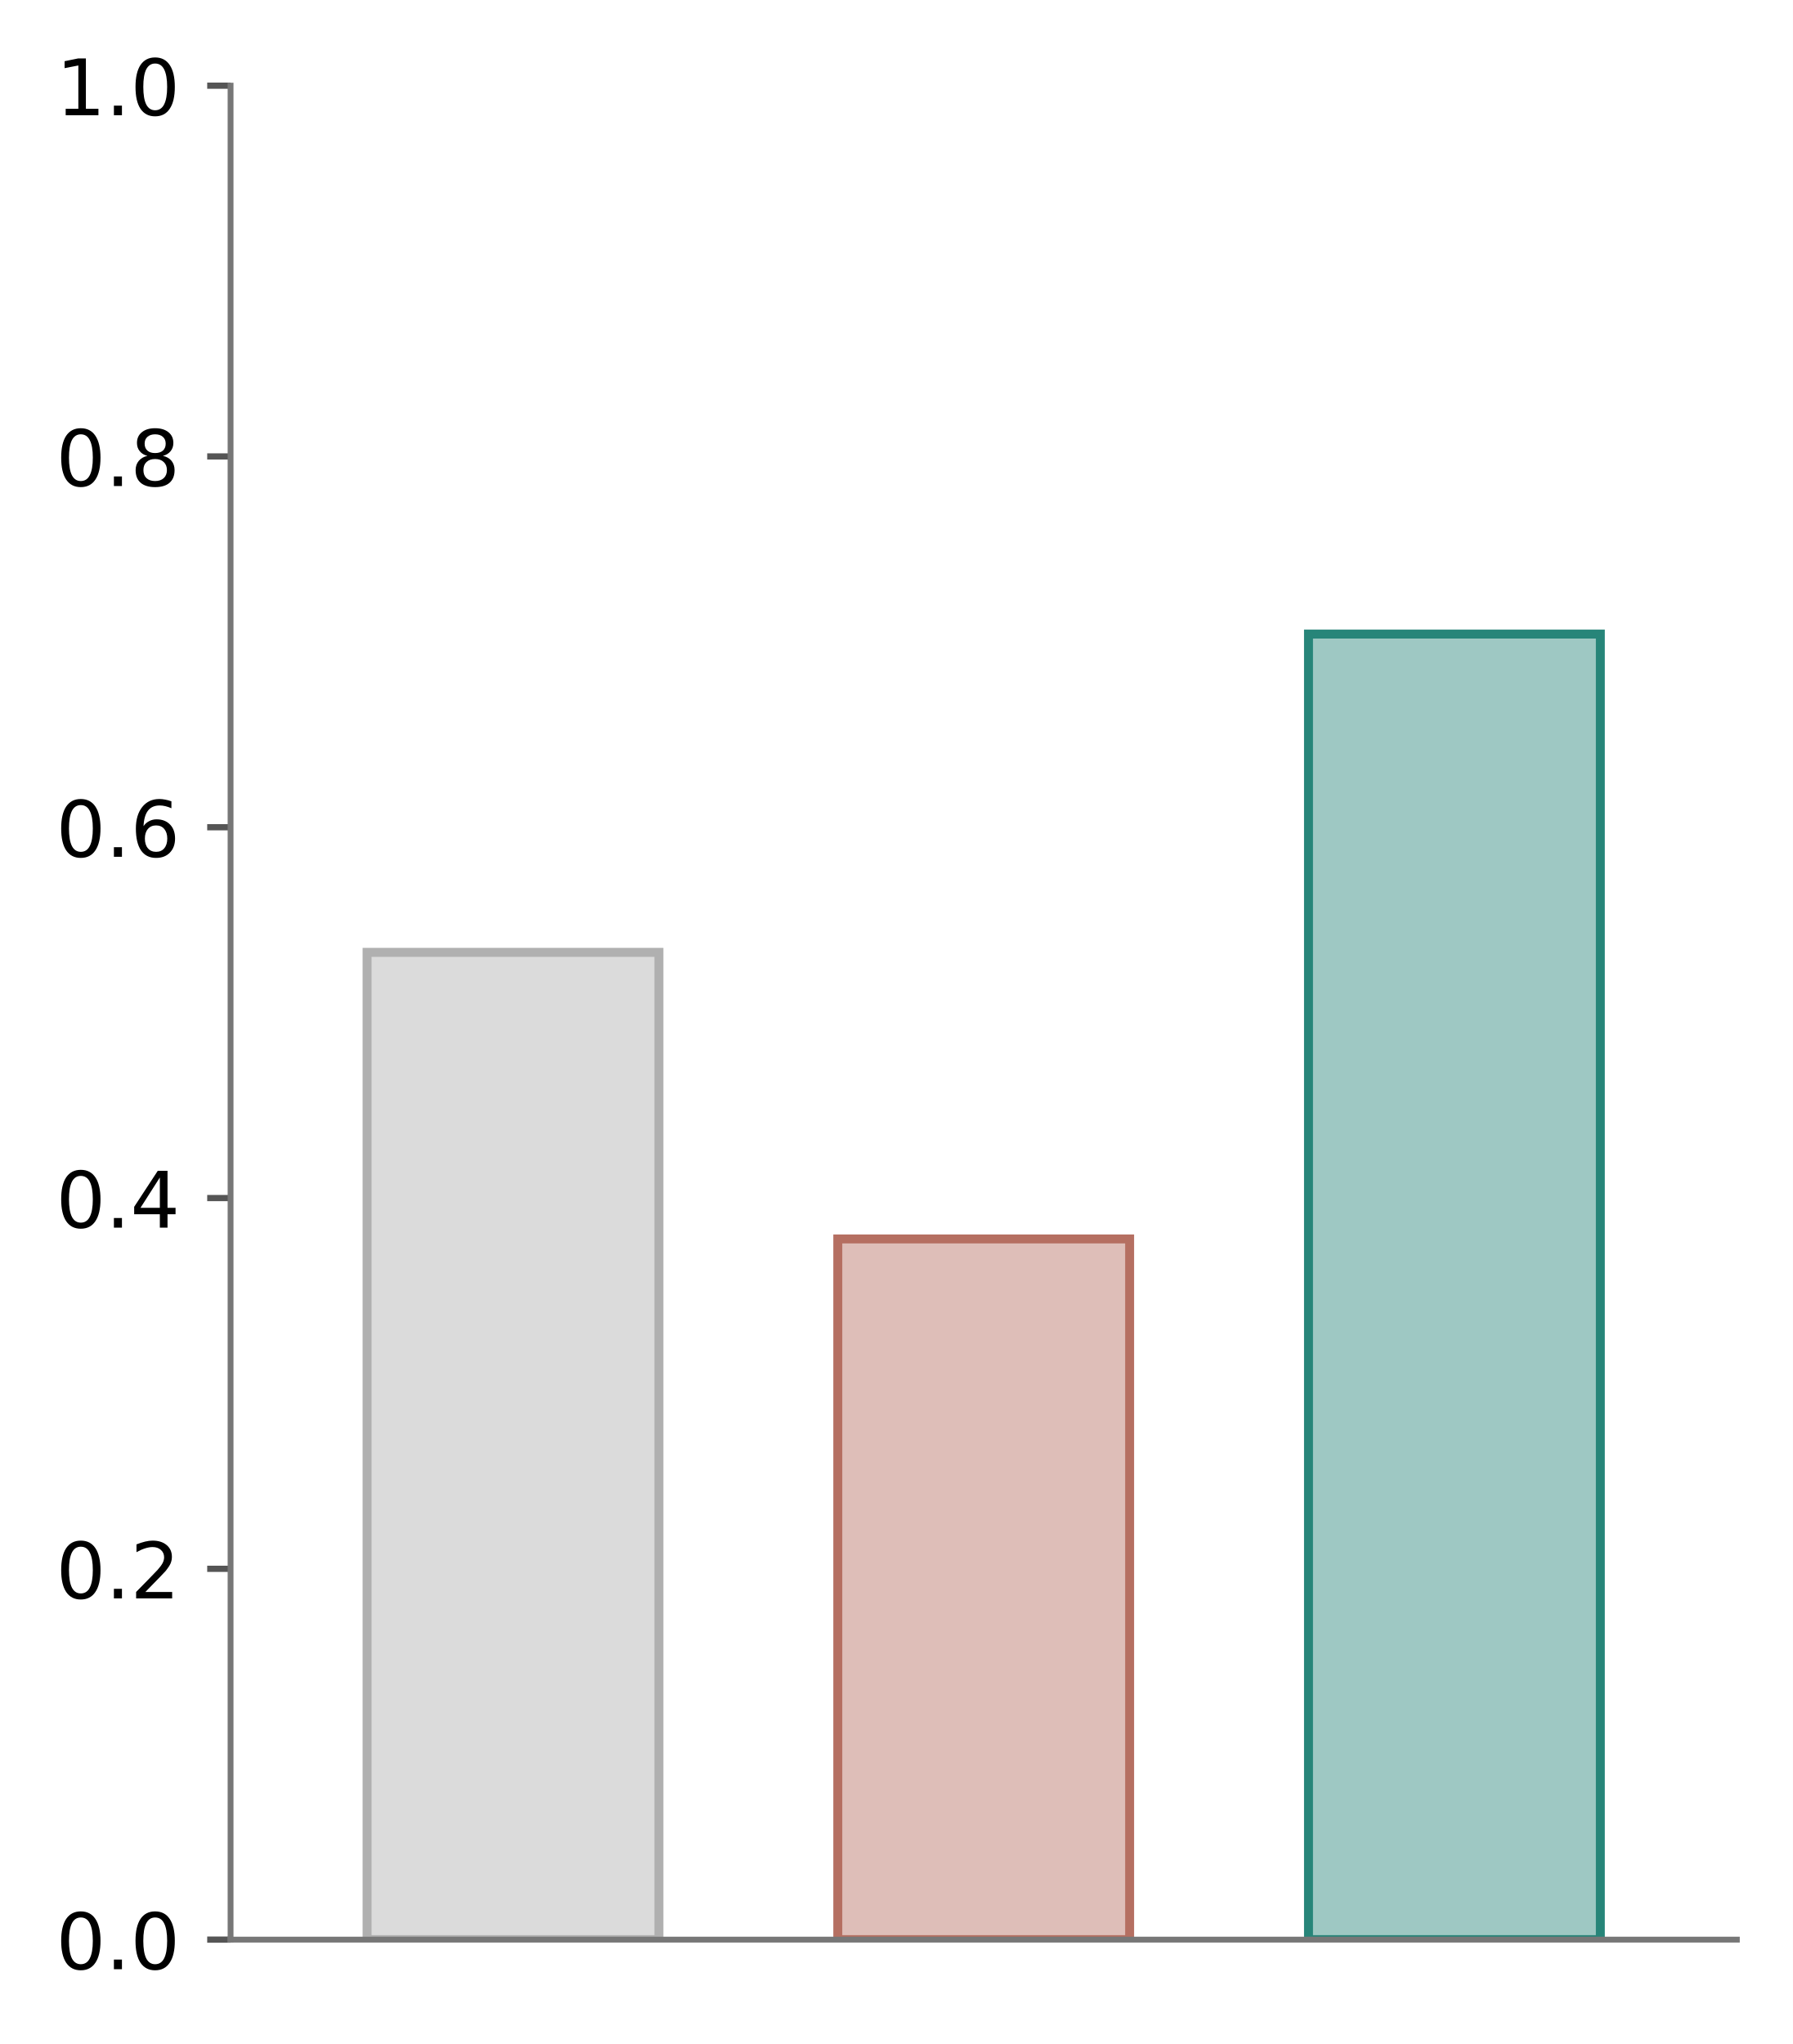
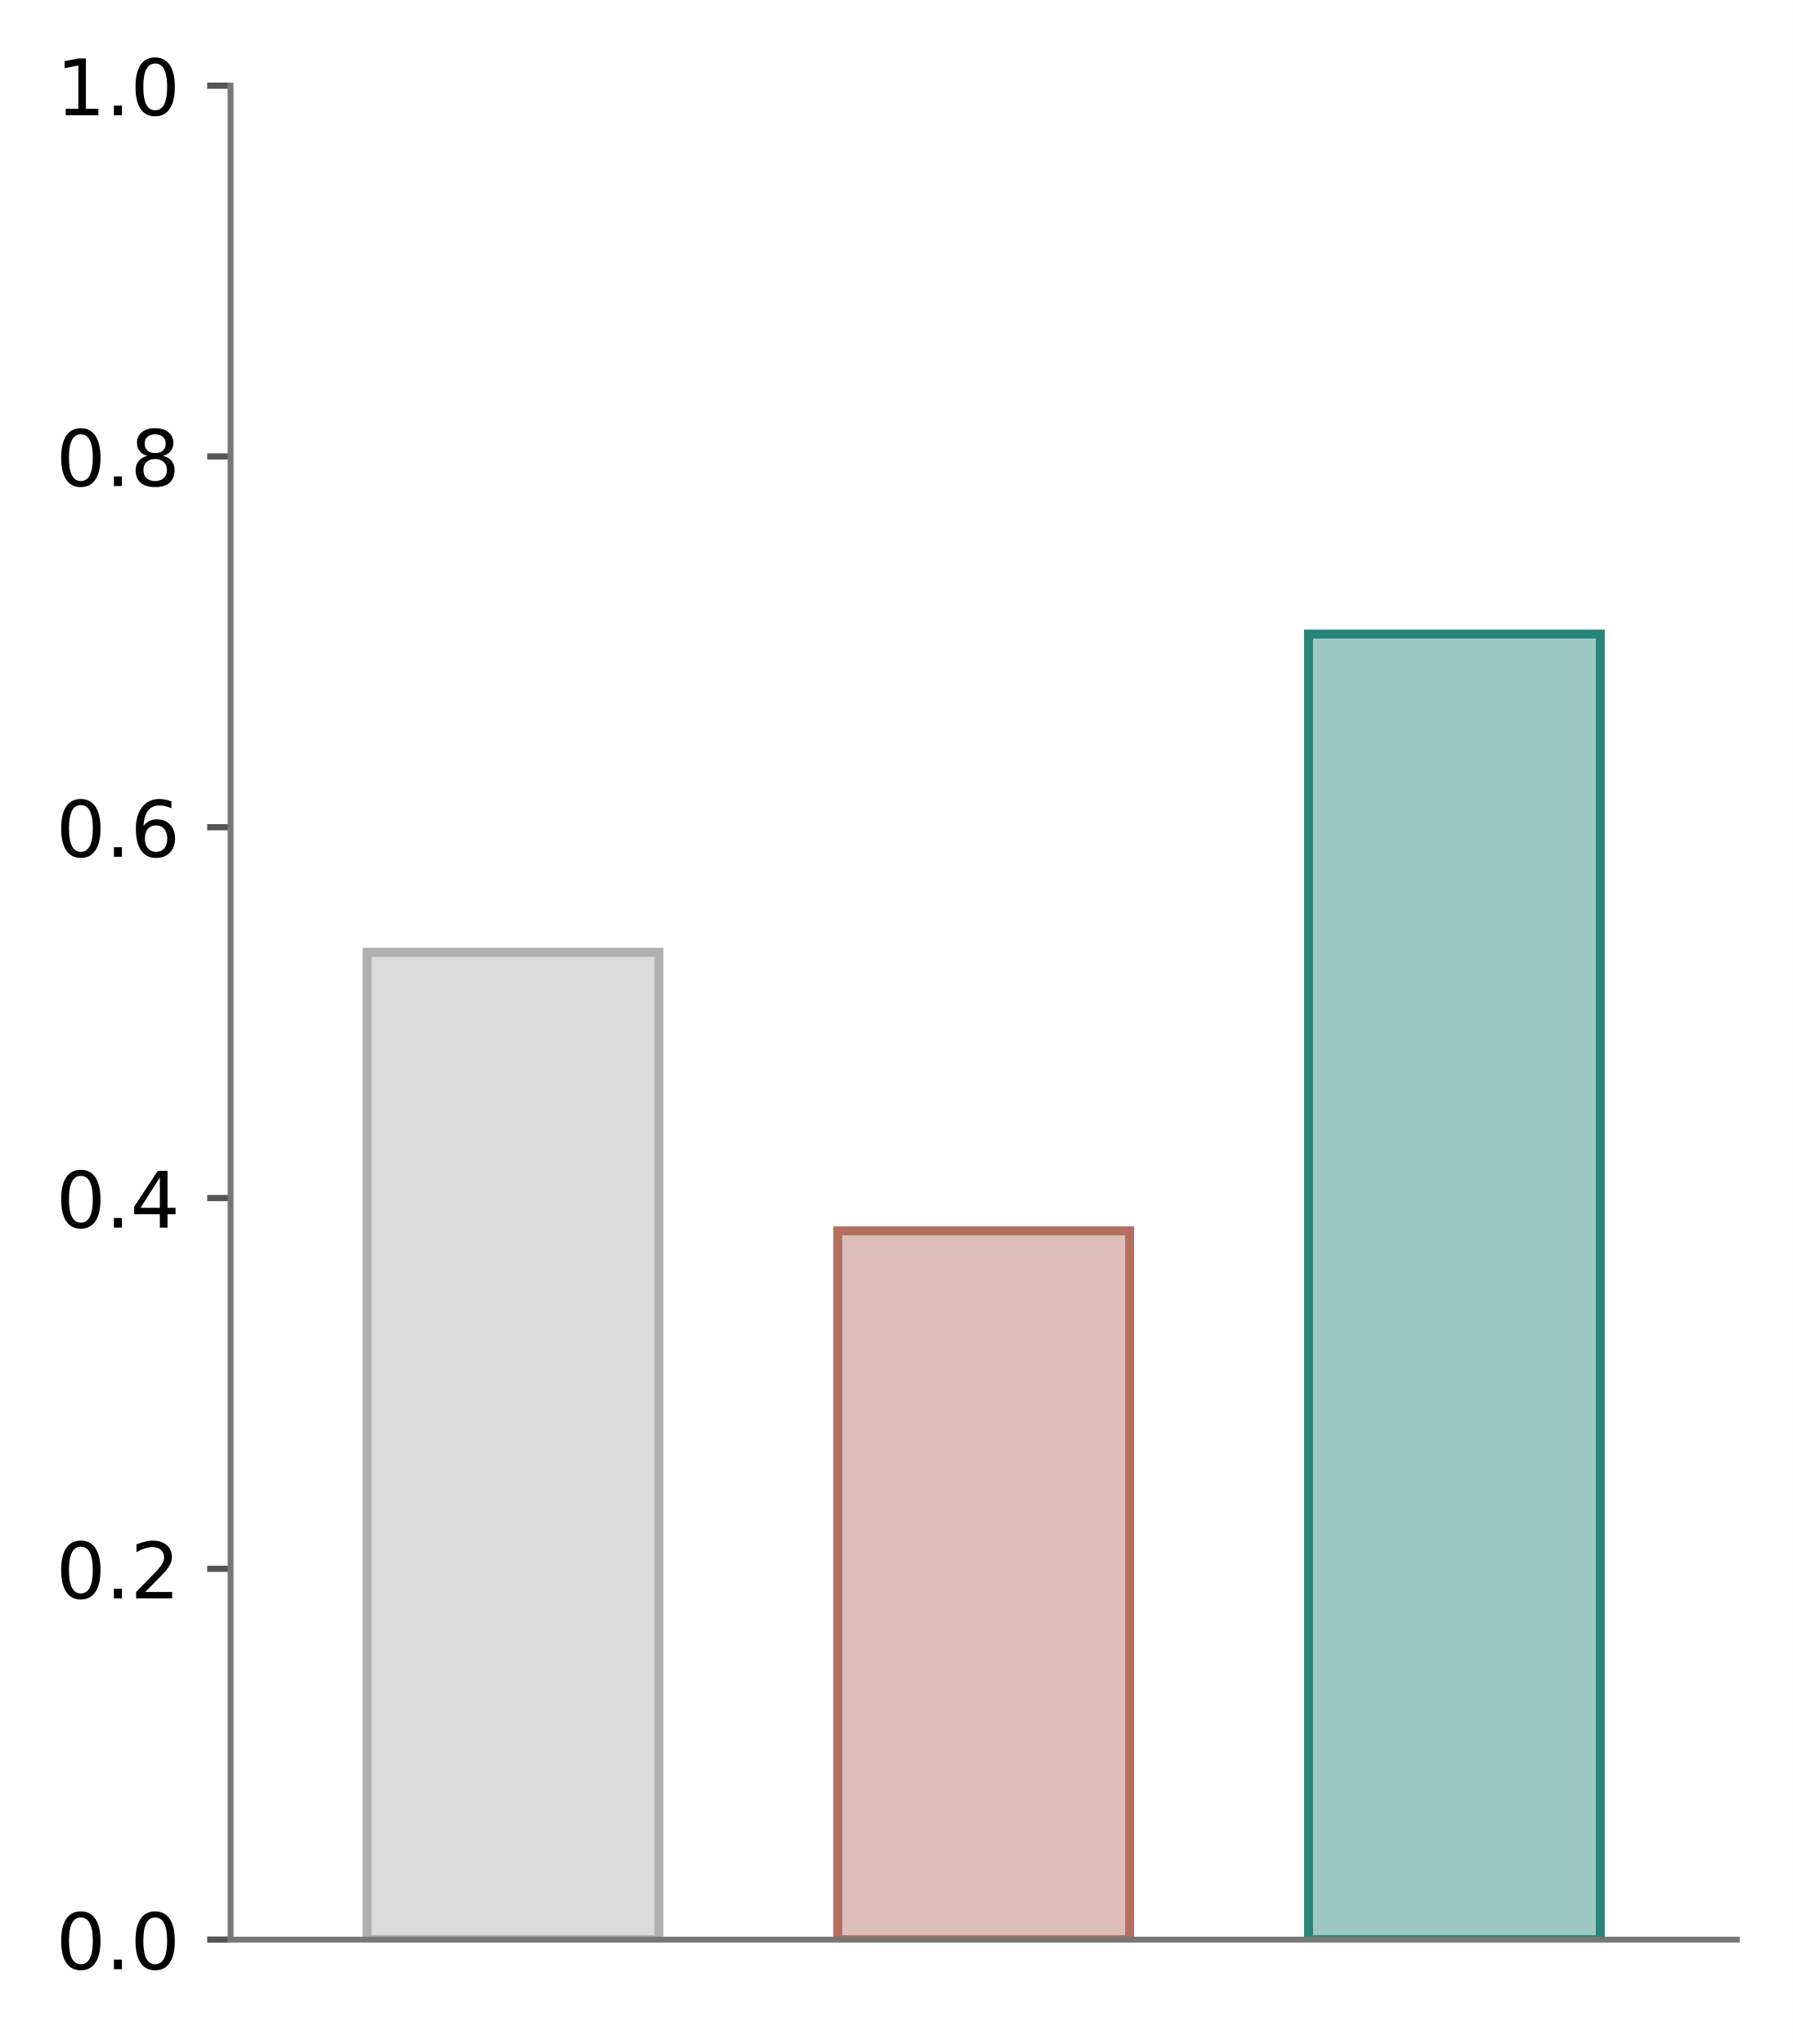
<svg xmlns="http://www.w3.org/2000/svg" xmlns:xlink="http://www.w3.org/1999/xlink" width="230.195pt" height="262.432pt" viewBox="0 0 230.195 262.432" version="1.1">
  <defs>
    <style type="text/css">*{stroke-linejoin: round; stroke-linecap: butt}</style>
  </defs>
  <g id="figure_1">
    <g id="patch_1">
      <path d="M 0 262.432  L 230.195 262.432  L 230.195 0  L 0 0  z " style="fill: #ffffff" />
    </g>
    <g id="axes_1">
      <g id="patch_2">
        <path d="M 29.603 249.031  L 222.995 249.031  L 222.995 10.999  L 29.603 10.999  z " style="fill: #ffffff" />
      </g>
      <g id="patch_3">
-         <path d="M 47.129 249.031  L 84.599 249.031  L 84.599 122.275  L 47.129 122.275  z " clip-path="url(#pe052ec9221)" style="fill: #dbdbdb; stroke: #b0b0b0; stroke-width: 1.15; stroke-linejoin: miter" />
+         <path d="M 47.129 249.031  L 84.599 249.031  L 84.599 122.275  L 47.129 122.275  z " clip-path="url(#pc4d5eabf04)" style="fill: #dbdbdb; stroke: #b0b0b0; stroke-width: 1.15; stroke-linejoin: miter" />
      </g>
      <g id="patch_4">
-         <path d="M 107.564 249.031  L 145.034 249.031  L 145.034 159.067  L 107.564 159.067  z " clip-path="url(#pe052ec9221)" style="fill: #debeb8; stroke: #b56f61; stroke-width: 1.15; stroke-linejoin: miter" />
+         <path d="M 107.564 249.031  L 145.034 249.031  L 145.034 158.026  L 107.564 158.026  z " clip-path="url(#pc4d5eabf04)" style="fill: #debeb8; stroke: #b56f61; stroke-width: 1.15; stroke-linejoin: miter" />
      </g>
      <g id="patch_5">
-         <path d="M 167.999 249.031  L 205.469 249.031  L 205.469 81.41  L 167.999 81.41  z " clip-path="url(#pe052ec9221)" style="fill: #9ec8c3; stroke: #278579; stroke-width: 1.15; stroke-linejoin: miter" />
+         <path d="M 167.999 249.031  L 205.469 249.031  L 205.469 81.41  L 167.999 81.41  z " clip-path="url(#pc4d5eabf04)" style="fill: #9ec8c3; stroke: #278579; stroke-width: 1.15; stroke-linejoin: miter" />
      </g>
      <g id="matplotlib.axis_1" />
      <g id="matplotlib.axis_2">
        <g id="ytick_1">
          <g id="line2d_1">
            <defs>
-               <path id="md27ab7bb92" d="M 0 0  L -3 0  " style="stroke: #555555; stroke-width: 0.8" />
+               <path id="m1424d57c0d" d="M 0 0  L -3 0  " style="stroke: #555555; stroke-width: 0.8" />
            </defs>
            <g>
-               <use xlink:href="#md27ab7bb92" x="29.603" y="249.031" style="fill: #555555; stroke: #555555; stroke-width: 0.8" />
+               <use xlink:href="#m1424d57c0d" x="29.603" y="249.031" style="fill: #555555; stroke: #555555; stroke-width: 0.8" />
            </g>
          </g>
          <g id="text_1">
            <text style="font-size: 10px; font-family: 'DejaVu Sans', 'Bitstream Vera Sans', 'Computer Modern Sans Serif', 'Lucida Grande', 'Verdana', 'Geneva', 'Lucid', 'Arial', 'Helvetica', 'Avant Garde', sans-serif; text-anchor: end" x="23.103" y="252.83" transform="rotate(-0 23.10312 252.8297)">0.0</text>
          </g>
        </g>
        <g id="ytick_2">
          <g id="line2d_2">
            <g>
-               <use xlink:href="#md27ab7bb92" x="29.603" y="201.424" style="fill: #555555; stroke: #555555; stroke-width: 0.8" />
+               <use xlink:href="#m1424d57c0d" x="29.603" y="201.424" style="fill: #555555; stroke: #555555; stroke-width: 0.8" />
            </g>
          </g>
          <g id="text_2">
            <text style="font-size: 10px; font-family: 'DejaVu Sans', 'Bitstream Vera Sans', 'Computer Modern Sans Serif', 'Lucida Grande', 'Verdana', 'Geneva', 'Lucid', 'Arial', 'Helvetica', 'Avant Garde', sans-serif; text-anchor: end" x="23.103" y="205.223" transform="rotate(-0 23.10312 205.2233)">0.2</text>
          </g>
        </g>
        <g id="ytick_3">
          <g id="line2d_3">
            <g>
-               <use xlink:href="#md27ab7bb92" x="29.603" y="153.818" style="fill: #555555; stroke: #555555; stroke-width: 0.8" />
+               <use xlink:href="#m1424d57c0d" x="29.603" y="153.818" style="fill: #555555; stroke: #555555; stroke-width: 0.8" />
            </g>
          </g>
          <g id="text_3">
            <text style="font-size: 10px; font-family: 'DejaVu Sans', 'Bitstream Vera Sans', 'Computer Modern Sans Serif', 'Lucida Grande', 'Verdana', 'Geneva', 'Lucid', 'Arial', 'Helvetica', 'Avant Garde', sans-serif; text-anchor: end" x="23.103" y="157.617" transform="rotate(-0 23.10312 157.6169)">0.4</text>
          </g>
        </g>
        <g id="ytick_4">
          <g id="line2d_4">
            <g>
-               <use xlink:href="#md27ab7bb92" x="29.603" y="106.212" style="fill: #555555; stroke: #555555; stroke-width: 0.8" />
+               <use xlink:href="#m1424d57c0d" x="29.603" y="106.212" style="fill: #555555; stroke: #555555; stroke-width: 0.8" />
            </g>
          </g>
          <g id="text_4">
            <text style="font-size: 10px; font-family: 'DejaVu Sans', 'Bitstream Vera Sans', 'Computer Modern Sans Serif', 'Lucida Grande', 'Verdana', 'Geneva', 'Lucid', 'Arial', 'Helvetica', 'Avant Garde', sans-serif; text-anchor: end" x="23.103" y="110.01" transform="rotate(-0 23.10312 110.0105)">0.6</text>
          </g>
        </g>
        <g id="ytick_5">
          <g id="line2d_5">
            <g>
-               <use xlink:href="#md27ab7bb92" x="29.603" y="58.605" style="fill: #555555; stroke: #555555; stroke-width: 0.8" />
+               <use xlink:href="#m1424d57c0d" x="29.603" y="58.605" style="fill: #555555; stroke: #555555; stroke-width: 0.8" />
            </g>
          </g>
          <g id="text_5">
            <text style="font-size: 10px; font-family: 'DejaVu Sans', 'Bitstream Vera Sans', 'Computer Modern Sans Serif', 'Lucida Grande', 'Verdana', 'Geneva', 'Lucid', 'Arial', 'Helvetica', 'Avant Garde', sans-serif; text-anchor: end" x="23.103" y="62.404" transform="rotate(-0 23.10312 62.40406)">0.8</text>
          </g>
        </g>
        <g id="ytick_6">
          <g id="line2d_6">
            <g>
-               <use xlink:href="#md27ab7bb92" x="29.603" y="10.999" style="fill: #555555; stroke: #555555; stroke-width: 0.8" />
+               <use xlink:href="#m1424d57c0d" x="29.603" y="10.999" style="fill: #555555; stroke: #555555; stroke-width: 0.8" />
            </g>
          </g>
          <g id="text_6">
            <text style="font-size: 10px; font-family: 'DejaVu Sans', 'Bitstream Vera Sans', 'Computer Modern Sans Serif', 'Lucida Grande', 'Verdana', 'Geneva', 'Lucid', 'Arial', 'Helvetica', 'Avant Garde', sans-serif; text-anchor: end" x="23.103" y="14.798" transform="rotate(-0 23.10312 14.79766)">1.0</text>
          </g>
        </g>
      </g>
      <g id="patch_6">
        <path d="M 29.603 249.031  L 29.603 10.999  " style="fill: none; stroke: #777777; stroke-width: 0.75; stroke-linejoin: miter; stroke-linecap: square" />
      </g>
      <g id="patch_7">
        <path d="M 29.603 249.031  L 222.995 249.031  " style="fill: none; stroke: #777777; stroke-width: 0.75; stroke-linejoin: miter; stroke-linecap: square" />
      </g>
    </g>
  </g>
  <defs>
-     <clipPath id="pe052ec9221">
+     <clipPath id="pc4d5eabf04">
      <rect x="29.603" y="10.999" width="193.392" height="238.032" />
    </clipPath>
  </defs>
</svg>
